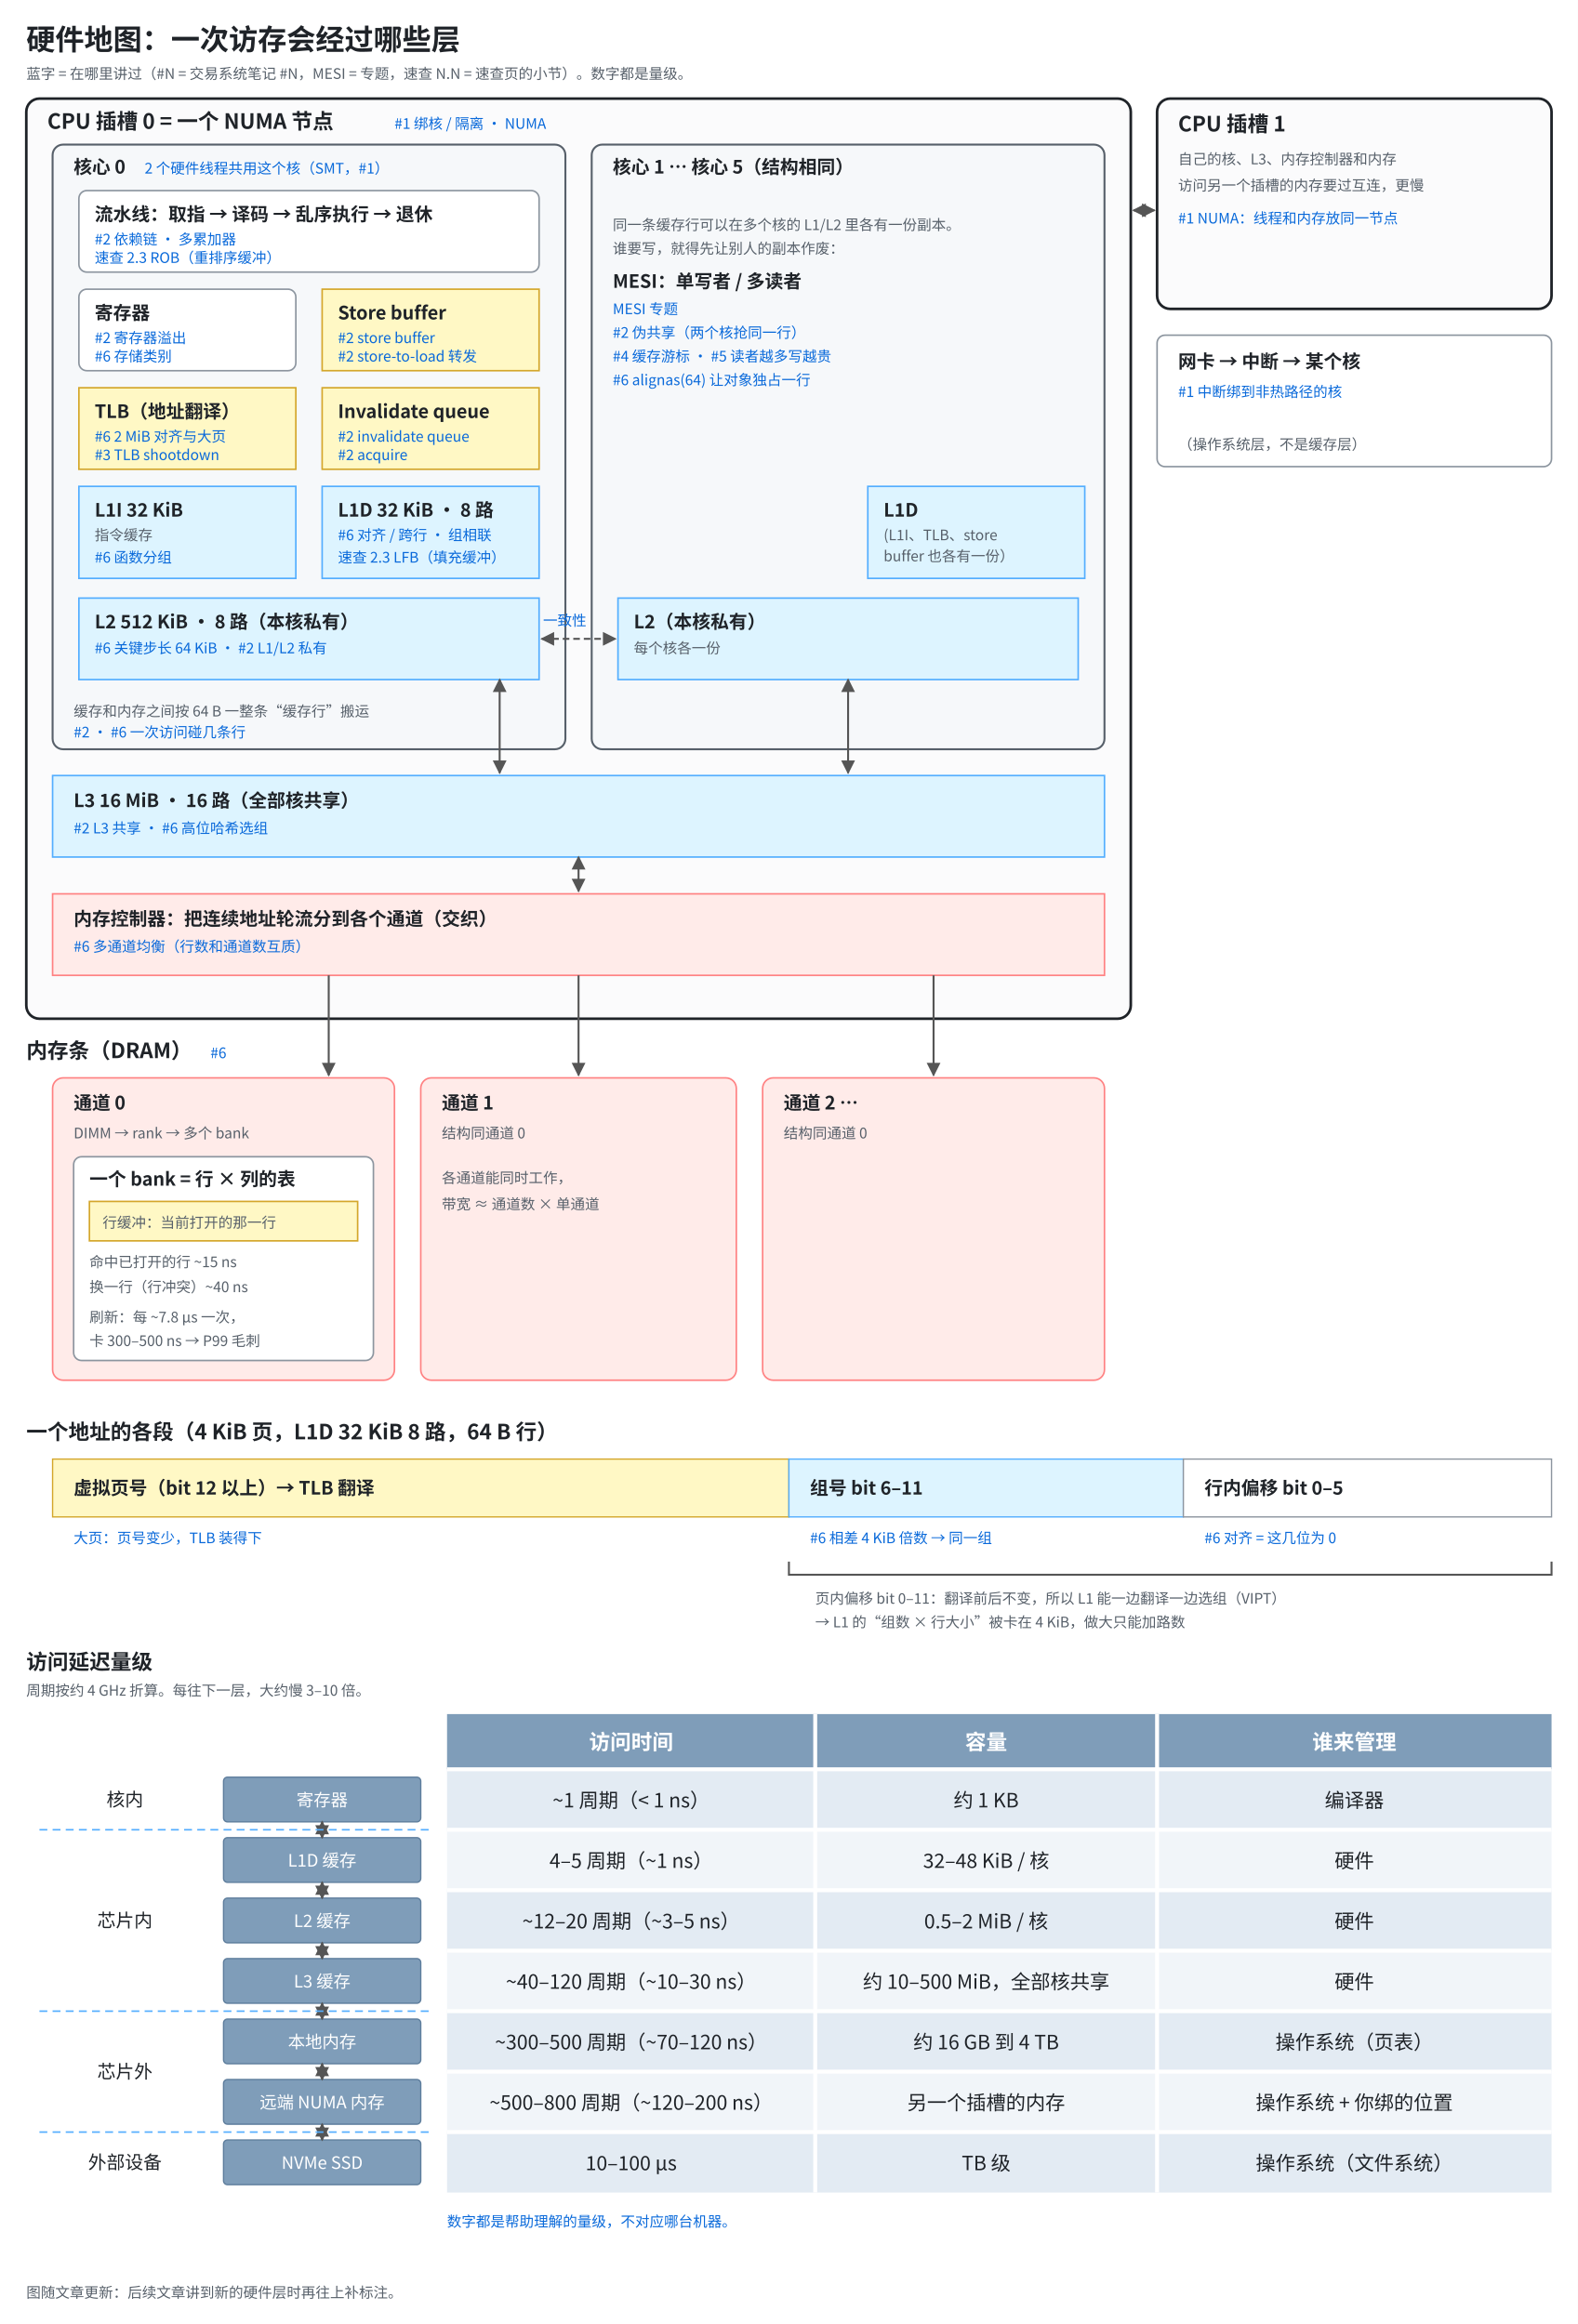
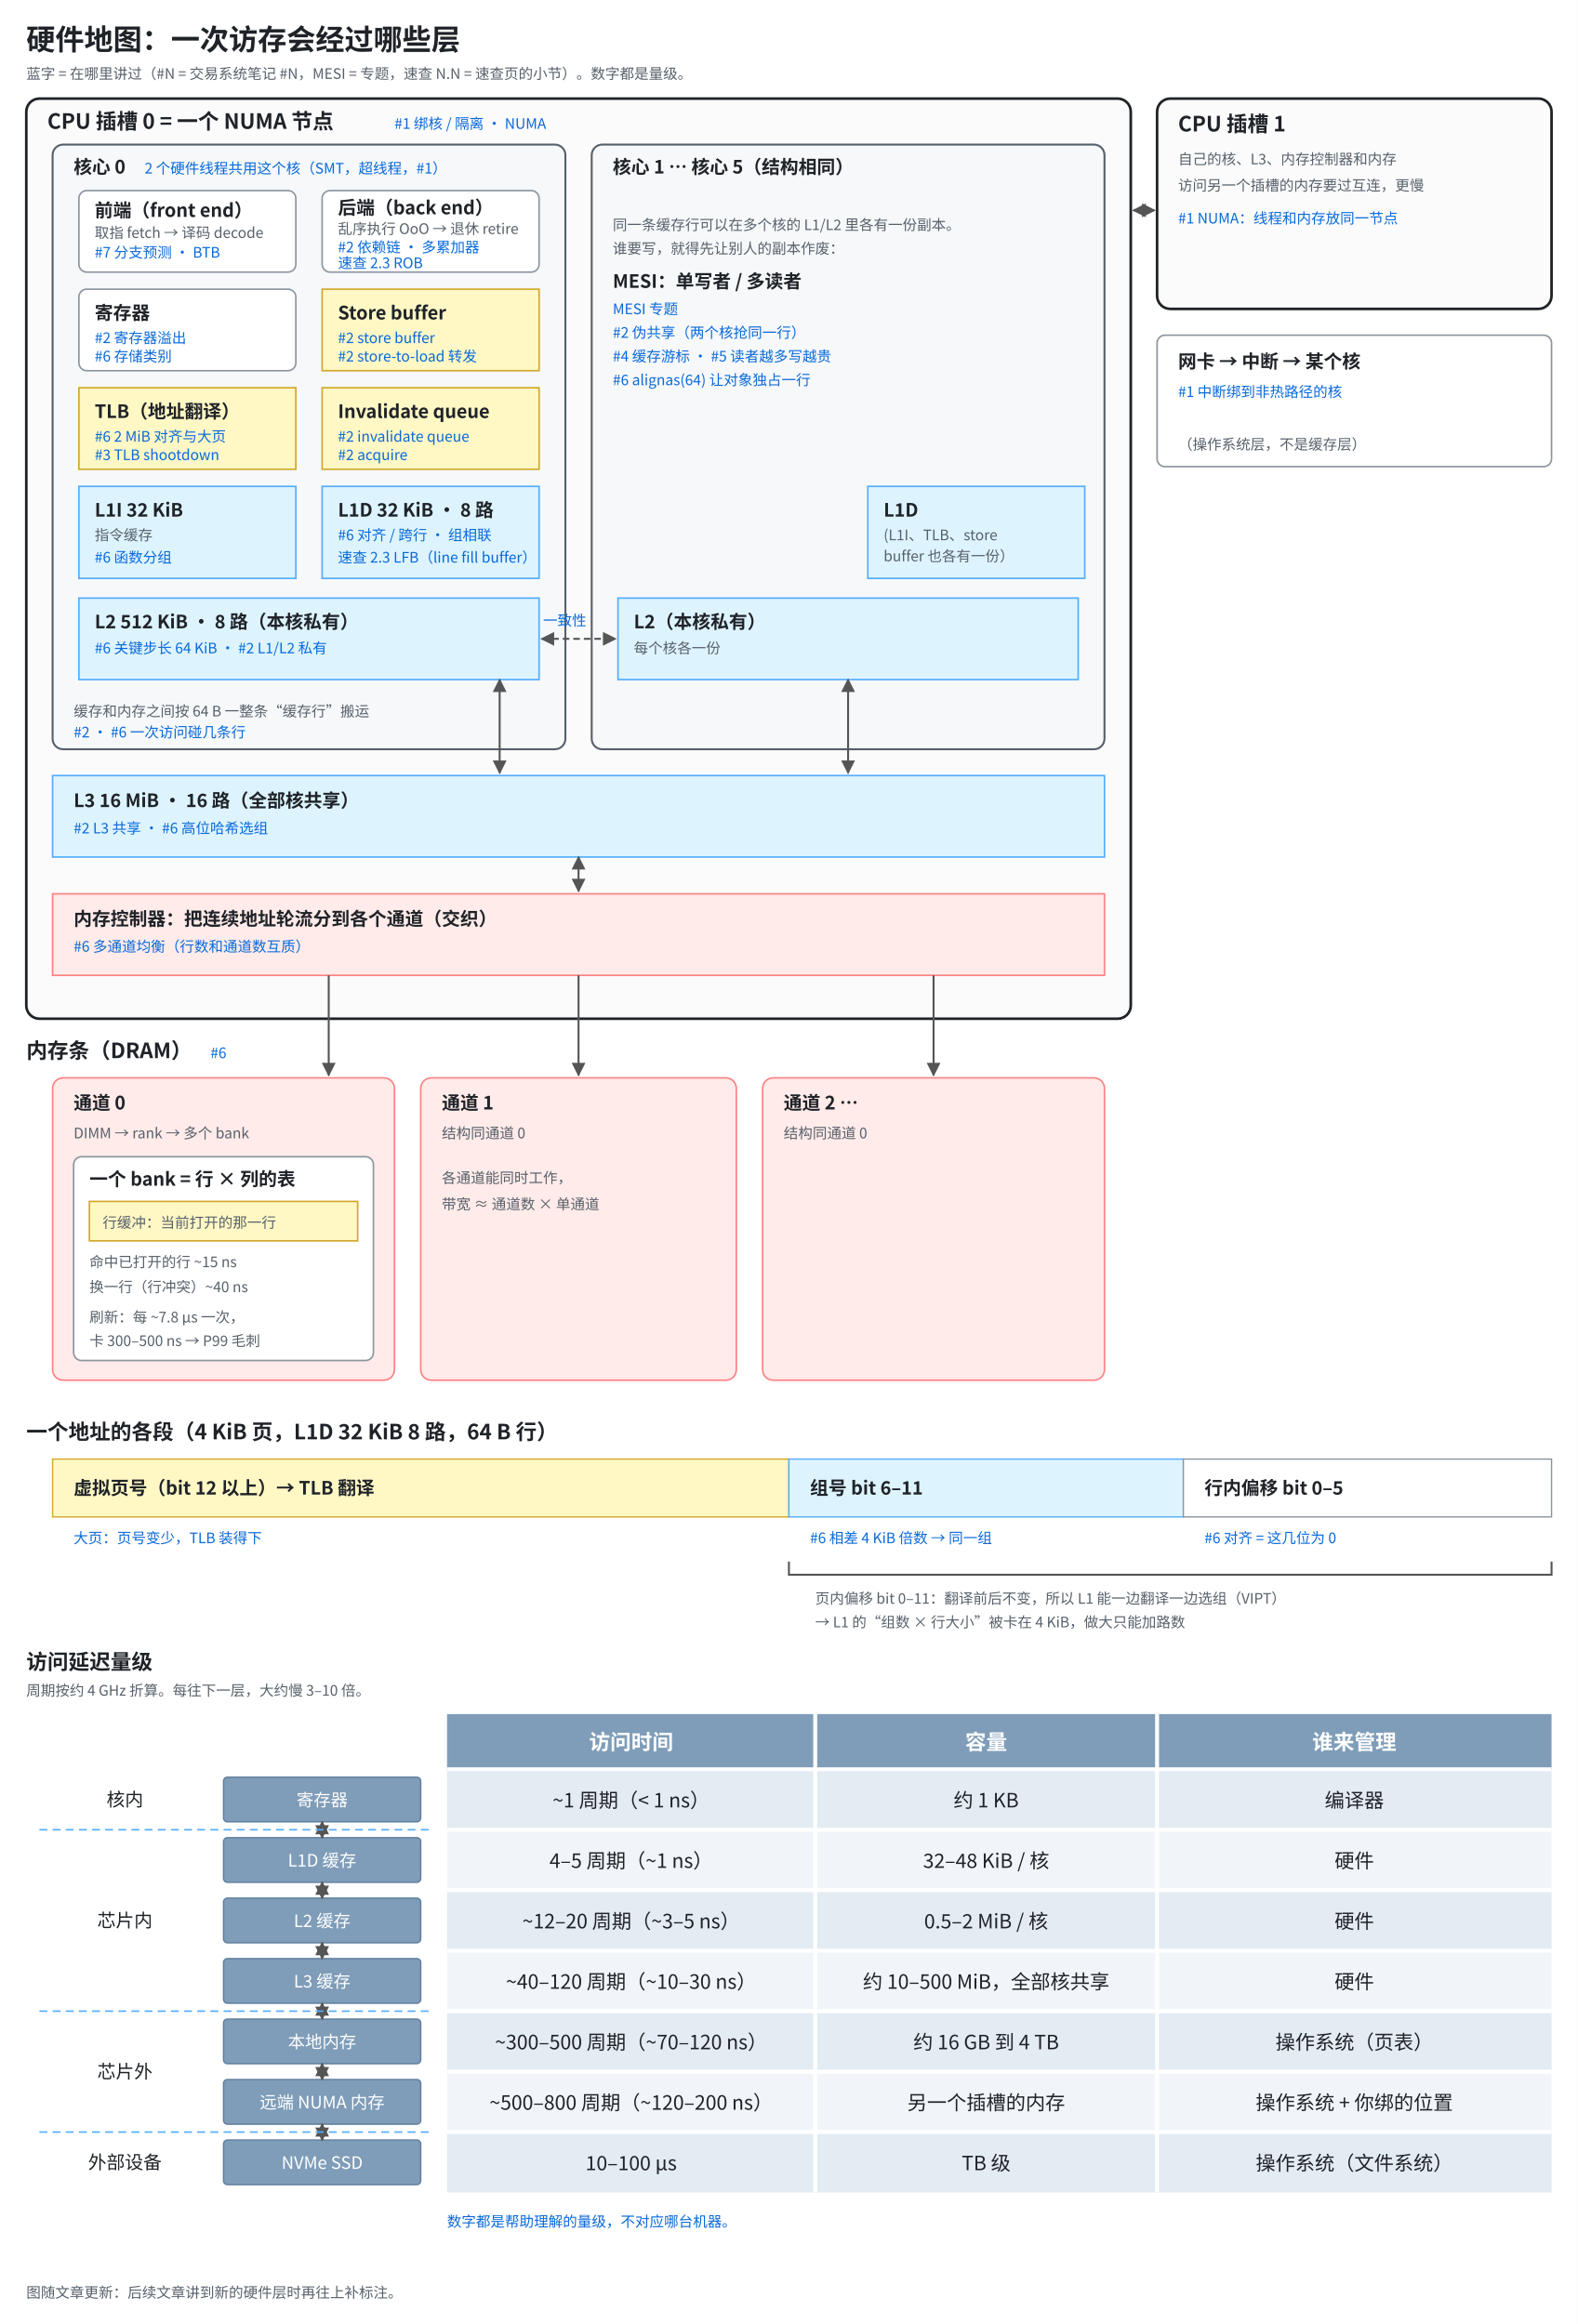
<svg xmlns="http://www.w3.org/2000/svg" viewBox="0 0 1200 1768" width="1200" height="1768" font-family="PingFang SC, Microsoft YaHei, Noto Sans CJK SC, sans-serif">
  <defs>
    <marker id="arr" viewBox="0 0 10 10" refX="9" refY="5" markerWidth="7" markerHeight="7" orient="auto-start-reverse">
      <path d="M0,0 L10,5 L0,10 z" fill="#555" />
    </marker>
    <style>
      .t  { font-size: 14px; font-weight: 600; fill: #1f2328; }
      .s  { font-size: 11px; fill: #57606a; }
      .h  { font-size: 16px; font-weight: 700; fill: #1f2328; }
      .tag{ font-size: 11px; fill: #0969da; }
      .box   { fill: #ffffff; stroke: #8c959f; stroke-width: 1.2; rx: 6; }
      .core  { fill: #f6f8fa; stroke: #57606a; stroke-width: 1.5; }
      .sock  { fill: #fbfbfc; stroke: #1f2328; stroke-width: 2; }
      .cache { fill: #ddf4ff; stroke: #54aeff; stroke-width: 1.2; }
      .buf   { fill: #fff8c5; stroke: #d4a72c; stroke-width: 1.2; }
      .mem   { fill: #ffebe9; stroke: #ff8182; stroke-width: 1.2; }
      .line  { stroke: #555; stroke-width: 1.5; fill: none; }
    </style>
  </defs>
  <rect x="0" y="0" width="1200" height="1768" fill="#ffffff" />
  <text x="20" y="38" class="h" style="font-size:22px">硬件地图：一次访存会经过哪些层</text>
  <text x="20" y="60" class="s">蓝字 = 在哪里讲过（#N = 交易系统笔记 #N，MESI = 专题，速查 N.N = 速查页的小节）。数字都是量级。</text>
  <rect x="20" y="75" width="840" height="700" rx="10" class="sock" />
  <text x="36" y="98" class="h">CPU 插槽 0 = 一个 NUMA 节点</text>
  <text x="300" y="98" class="tag">#1 绑核 / 隔离 · NUMA</text>
  <rect x="40" y="110" width="390" height="460" rx="8" class="core" />
  <text x="56" y="132" class="t">核心 0</text>
-   <text x="110" y="132" class="tag">2 个硬件线程共用这个核（SMT，#1）</text>
-   <rect x="60" y="145" width="350" height="62" class="box" />
-   <text x="72" y="168" class="t">流水线：取指 → 译码 → 乱序执行 → 退休</text>
-   <text x="72" y="186" class="tag">#2 依赖链 · 多累加器</text>
-   <text x="72" y="200" class="tag">速查 2.3 ROB（重排序缓冲）</text>
+   <text x="110" y="132" class="tag">2 个硬件线程共用这个核（SMT，超线程，#1）</text>
+   <rect x="60" y="145" width="165" height="62" class="box" />
+   <text x="72" y="165" class="t">前端（front end）</text>
+   <text x="72" y="181" class="s">取指 fetch → 译码 decode</text>
+   <text x="72" y="196" class="tag">#7 分支预测 · BTB</text>
+   <rect x="245" y="145" width="165" height="62" class="box" />
+   <text x="257" y="163" class="t">后端（back end）</text>
+   <text x="257" y="178" class="s">乱序执行 OoO → 退休 retire</text>
+   <text x="257" y="192" class="tag">#2 依赖链 · 多累加器</text>
+   <text x="257" y="204" class="tag">速查 2.3 ROB</text>
  <rect x="60" y="220" width="165" height="62" class="box" />
  <text x="72" y="243" class="t">寄存器</text>
  <text x="72" y="261" class="tag">#2 寄存器溢出</text>
  <text x="72" y="275" class="tag">#6 存储类别</text>
  <rect x="245" y="220" width="165" height="62" class="buf" />
  <text x="257" y="243" class="t">Store buffer</text>
  <text x="257" y="261" class="tag">#2 store buffer</text>
  <text x="257" y="275" class="tag">#2 store-to-load 转发</text>
  <rect x="60" y="295" width="165" height="62" class="buf" />
  <text x="72" y="318" class="t">TLB（地址翻译）</text>
  <text x="72" y="336" class="tag">#6 2 MiB 对齐与大页</text>
  <text x="72" y="350" class="tag">#3 TLB shootdown</text>
  <rect x="245" y="295" width="165" height="62" class="buf" />
  <text x="257" y="318" class="t">Invalidate queue</text>
  <text x="257" y="336" class="tag">#2 invalidate queue</text>
  <text x="257" y="350" class="tag">#2 acquire</text>
  <rect x="60" y="370" width="165" height="70" class="cache" />
  <text x="72" y="393" class="t">L1I 32 KiB</text>
  <text x="72" y="411" class="s">指令缓存</text>
  <text x="72" y="428" class="tag">#6 函数分组</text>
  <rect x="245" y="370" width="165" height="70" class="cache" />
  <text x="257" y="393" class="t">L1D 32 KiB · 8 路</text>
  <text x="257" y="411" class="tag">#6 对齐 / 跨行 · 组相联</text>
-   <text x="257" y="428" class="tag">速查 2.3 LFB（填充缓冲）</text>
+   <text x="257" y="428" class="tag">速查 2.3 LFB（line fill buffer）</text>
  <rect x="60" y="455" width="350" height="62" class="cache" />
  <text x="72" y="478" class="t">L2 512 KiB · 8 路（本核私有）</text>
  <text x="72" y="497" class="tag">#6 关键步长 64 KiB · #2 L1/L2 私有</text>
  <text x="56" y="545" class="s">缓存和内存之间按 64 B 一整条“缓存行”搬运</text>
  <text x="56" y="561" class="tag">#2 · #6 一次访问碰几条行</text>
  <rect x="450" y="110" width="390" height="460" rx="8" class="core" />
  <text x="466" y="132" class="t">核心 1 … 核心 5（结构相同）</text>
  <text x="466" y="175" class="s">同一条缓存行可以在多个核的 L1/L2 里各有一份副本。</text>
  <text x="466" y="193" class="s">谁要写，就得先让别人的副本作废：</text>
  <text x="466" y="219" class="t">MESI：单写者 / 多读者</text>
  <text x="466" y="239" class="tag">MESI 专题</text>
  <text x="466" y="257" class="tag">#2 伪共享（两个核抢同一行）</text>
  <text x="466" y="275" class="tag">#4 缓存游标 · #5 读者越多写越贵</text>
  <text x="466" y="293" class="tag">#6 alignas(64) 让对象独占一行</text>
  <rect x="660" y="370" width="165" height="70" class="cache" />
  <text x="672" y="393" class="t">L1D</text>
  <text x="672" y="411" class="s">(L1I、TLB、store</text>
  <text x="672" y="427" class="s">buffer 也各有一份）</text>
  <rect x="470" y="455" width="350" height="62" class="cache" />
  <text x="482" y="478" class="t">L2（本核私有）</text>
  <text x="482" y="497" class="s">每个核各一份</text>
  <line x1="412" y1="486" x2="468" y2="486" class="line" marker-start="url(#arr)" marker-end="url(#arr)" stroke-dasharray="5 3" />
  <text x="413" y="476" class="tag">一致性</text>
  <rect x="40" y="590" width="800" height="62" class="cache" />
  <text x="56" y="614" class="t">L3 16 MiB · 16 路（全部核共享）</text>
  <text x="56" y="634" class="tag">#2 L3 共享 · #6 高位哈希选组</text>
  <line x1="380" y1="517" x2="380" y2="588" class="line" marker-start="url(#arr)" marker-end="url(#arr)" />
  <line x1="645" y1="517" x2="645" y2="588" class="line" marker-start="url(#arr)" marker-end="url(#arr)" />
  <rect x="40" y="680" width="800" height="62" class="mem" />
  <text x="56" y="704" class="t">内存控制器：把连续地址轮流分到各个通道（交织）</text>
  <text x="56" y="724" class="tag">#6 多通道均衡（行数和通道数互质）</text>
  <line x1="440" y1="652" x2="440" y2="678" class="line" marker-start="url(#arr)" marker-end="url(#arr)" />
  <rect x="880" y="75" width="300" height="160" rx="10" class="sock" />
  <text x="896" y="100" class="h">CPU 插槽 1</text>
  <text x="896" y="125" class="s">自己的核、L3、内存控制器和内存</text>
  <text x="896" y="145" class="s">访问另一个插槽的内存要过互连，更慢</text>
  <text x="896" y="170" class="tag">#1 NUMA：线程和内存放同一节点</text>
  <line x1="862" y1="160" x2="878" y2="160" class="line" marker-start="url(#arr)" marker-end="url(#arr)" />
  <rect x="880" y="255" width="300" height="100" rx="8" class="box" />
  <text x="896" y="280" class="t">网卡 → 中断 → 某个核</text>
  <text x="896" y="302" class="tag">#1 中断绑到非热路径的核</text>
  <text x="896" y="342" class="s">（操作系统层，不是缓存层）</text>
  <text x="20" y="805" class="h">内存条（DRAM）</text>
  <text x="160" y="805" class="tag">#6</text>
  <line x1="250" y1="742" x2="250" y2="818" class="line" marker-end="url(#arr)" />
  <line x1="440" y1="742" x2="440" y2="818" class="line" marker-end="url(#arr)" />
  <line x1="710" y1="742" x2="710" y2="818" class="line" marker-end="url(#arr)" />
  <rect x="40" y="820" width="260" height="230" rx="8" class="mem" />
  <text x="56" y="844" class="t">通道 0</text>
  <text x="56" y="866" class="s">DIMM → rank → 多个 bank</text>
  <rect x="56" y="880" width="228" height="155" class="box" />
  <text x="68" y="902" class="t">一个 bank = 行 × 列的表</text>
  <rect x="68" y="914" width="204" height="30" class="buf" />
  <text x="78" y="934" class="s">行缓冲：当前打开的那一行</text>
  <text x="68" y="964" class="s">命中已打开的行 ~15 ns</text>
  <text x="68" y="983" class="s">换一行（行冲突）~40 ns</text>
  <text x="68" y="1006" class="s">刷新：每 ~7.8 µs 一次，</text>
  <text x="68" y="1024" class="s">卡 300–500 ns → P99 毛刺</text>
  <rect x="320" y="820" width="240" height="230" rx="8" class="mem" />
  <text x="336" y="844" class="t">通道 1</text>
  <text x="336" y="866" class="s">结构同通道 0</text>
  <text x="336" y="900" class="s">各通道能同时工作，</text>
  <text x="336" y="920" class="s">带宽 ≈ 通道数 × 单通道</text>
  <rect x="580" y="820" width="260" height="230" rx="8" class="mem" />
  <text x="596" y="844" class="t">通道 2 …</text>
  <text x="596" y="866" class="s">结构同通道 0</text>
  <text x="20" y="1095" class="h">一个地址的各段（4 KiB 页，L1D 32 KiB 8 路，64 B 行）</text>
  <rect x="40" y="1110" width="560" height="44" fill="#fff8c5" stroke="#d4a72c" />
  <rect x="600" y="1110" width="300" height="44" fill="#ddf4ff" stroke="#54aeff" />
  <rect x="900" y="1110" width="280" height="44" fill="#ffffff" stroke="#8c959f" />
  <text x="56" y="1137" class="t">虚拟页号（bit 12 以上）→ TLB 翻译</text>
  <text x="616" y="1137" class="t">组号 bit 6–11</text>
  <text x="916" y="1137" class="t">行内偏移 bit 0–5</text>
  <text x="56" y="1174" class="tag">大页：页号变少，TLB 装得下</text>
  <text x="616" y="1174" class="tag">#6 相差 4 KiB 倍数 → 同一组</text>
  <text x="916" y="1174" class="tag">#6 对齐 = 这几位为 0</text>
  <path d="M600,1188 L600,1198 L1180,1198 L1180,1188" class="line" />
  <text x="620" y="1220" class="s">页内偏移 bit 0–11：翻译前后不变，所以 L1 能一边翻译一边选组（VIPT）</text>
  <text x="620" y="1238" class="s">→ L1 的“组数 × 行大小”被卡在 4 KiB，做大只能加路数</text>
  <text x="20" y="1270" class="h">访问延迟量级</text>
  <text x="20" y="1290" class="s">周期按约 4 GHz 折算。每往下一层，大约慢 3–10 倍。</text>
  <rect x="340" y="1304" width="840" height="42" fill="#7f9db9" />
  <text x="480" y="1331" text-anchor="middle" style="font-size:16px;font-weight:700;fill:#ffffff">访问时间</text>
  <text x="750" y="1331" text-anchor="middle" style="font-size:16px;font-weight:700;fill:#ffffff">容量</text>
  <text x="1030" y="1331" text-anchor="middle" style="font-size:16px;font-weight:700;fill:#ffffff">谁来管理</text>
  <line x1="620" y1="1304" x2="620" y2="1668" stroke="#ffffff" stroke-width="3" />
  <line x1="880" y1="1304" x2="880" y2="1668" stroke="#ffffff" stroke-width="3" />
  <rect x="340" y="1346" width="840" height="46" fill="#e3ebf3" />
  <line x1="340" y1="1346" x2="1180" y2="1346" stroke="#ffffff" stroke-width="3" />
  <text x="480" y="1375" text-anchor="middle" style="font-size:15px;fill:#1f2328">~1 周期（&lt; 1 ns）</text>
  <text x="750" y="1375" text-anchor="middle" style="font-size:15px;fill:#1f2328">约 1 KB</text>
  <text x="1030" y="1375" text-anchor="middle" style="font-size:15px;fill:#1f2328">编译器</text>
  <rect x="170" y="1352" width="150" height="34" rx="3" fill="#7f9db9" stroke="#5d7d9c" />
  <text x="245" y="1374" text-anchor="middle" style="font-size:13px;fill:#ffffff">寄存器</text>
  <line x1="620" y1="1346" x2="620" y2="1392" stroke="#ffffff" stroke-width="3" />
  <line x1="880" y1="1346" x2="880" y2="1392" stroke="#ffffff" stroke-width="3" />
  <rect x="340" y="1392" width="840" height="46" fill="#f1f5f9" />
  <line x1="340" y1="1392" x2="1180" y2="1392" stroke="#ffffff" stroke-width="3" />
  <text x="480" y="1421" text-anchor="middle" style="font-size:15px;fill:#1f2328">4–5 周期（~1 ns）</text>
  <text x="750" y="1421" text-anchor="middle" style="font-size:15px;fill:#1f2328">32–48 KiB / 核</text>
  <text x="1030" y="1421" text-anchor="middle" style="font-size:15px;fill:#1f2328">硬件</text>
  <rect x="170" y="1398" width="150" height="34" rx="3" fill="#7f9db9" stroke="#5d7d9c" />
  <text x="245" y="1420" text-anchor="middle" style="font-size:13px;fill:#ffffff">L1D 缓存</text>
  <line x1="620" y1="1392" x2="620" y2="1438" stroke="#ffffff" stroke-width="3" />
  <line x1="880" y1="1392" x2="880" y2="1438" stroke="#ffffff" stroke-width="3" />
  <rect x="340" y="1438" width="840" height="46" fill="#e3ebf3" />
  <line x1="340" y1="1438" x2="1180" y2="1438" stroke="#ffffff" stroke-width="3" />
  <text x="480" y="1467" text-anchor="middle" style="font-size:15px;fill:#1f2328">~12–20 周期（~3–5 ns）</text>
  <text x="750" y="1467" text-anchor="middle" style="font-size:15px;fill:#1f2328">0.5–2 MiB / 核</text>
  <text x="1030" y="1467" text-anchor="middle" style="font-size:15px;fill:#1f2328">硬件</text>
  <rect x="170" y="1444" width="150" height="34" rx="3" fill="#7f9db9" stroke="#5d7d9c" />
  <text x="245" y="1466" text-anchor="middle" style="font-size:13px;fill:#ffffff">L2 缓存</text>
  <line x1="620" y1="1438" x2="620" y2="1484" stroke="#ffffff" stroke-width="3" />
  <line x1="880" y1="1438" x2="880" y2="1484" stroke="#ffffff" stroke-width="3" />
  <rect x="340" y="1484" width="840" height="46" fill="#f1f5f9" />
  <line x1="340" y1="1484" x2="1180" y2="1484" stroke="#ffffff" stroke-width="3" />
  <text x="480" y="1513" text-anchor="middle" style="font-size:15px;fill:#1f2328">~40–120 周期（~10–30 ns）</text>
  <text x="750" y="1513" text-anchor="middle" style="font-size:15px;fill:#1f2328">约 10–500 MiB，全部核共享</text>
  <text x="1030" y="1513" text-anchor="middle" style="font-size:15px;fill:#1f2328">硬件</text>
  <rect x="170" y="1490" width="150" height="34" rx="3" fill="#7f9db9" stroke="#5d7d9c" />
  <text x="245" y="1512" text-anchor="middle" style="font-size:13px;fill:#ffffff">L3 缓存</text>
  <line x1="620" y1="1484" x2="620" y2="1530" stroke="#ffffff" stroke-width="3" />
  <line x1="880" y1="1484" x2="880" y2="1530" stroke="#ffffff" stroke-width="3" />
  <rect x="340" y="1530" width="840" height="46" fill="#e3ebf3" />
  <line x1="340" y1="1530" x2="1180" y2="1530" stroke="#ffffff" stroke-width="3" />
  <text x="480" y="1559" text-anchor="middle" style="font-size:15px;fill:#1f2328">~300–500 周期（~70–120 ns）</text>
  <text x="750" y="1559" text-anchor="middle" style="font-size:15px;fill:#1f2328">约 16 GB 到 4 TB</text>
  <text x="1030" y="1559" text-anchor="middle" style="font-size:15px;fill:#1f2328">操作系统（页表）</text>
  <rect x="170" y="1536" width="150" height="34" rx="3" fill="#7f9db9" stroke="#5d7d9c" />
  <text x="245" y="1558" text-anchor="middle" style="font-size:13px;fill:#ffffff">本地内存</text>
  <line x1="620" y1="1530" x2="620" y2="1576" stroke="#ffffff" stroke-width="3" />
  <line x1="880" y1="1530" x2="880" y2="1576" stroke="#ffffff" stroke-width="3" />
  <rect x="340" y="1576" width="840" height="46" fill="#f1f5f9" />
  <line x1="340" y1="1576" x2="1180" y2="1576" stroke="#ffffff" stroke-width="3" />
  <text x="480" y="1605" text-anchor="middle" style="font-size:15px;fill:#1f2328">~500–800 周期（~120–200 ns）</text>
  <text x="750" y="1605" text-anchor="middle" style="font-size:15px;fill:#1f2328">另一个插槽的内存</text>
  <text x="1030" y="1605" text-anchor="middle" style="font-size:15px;fill:#1f2328">操作系统 + 你绑的位置</text>
  <rect x="170" y="1582" width="150" height="34" rx="3" fill="#7f9db9" stroke="#5d7d9c" />
  <text x="245" y="1604" text-anchor="middle" style="font-size:13px;fill:#ffffff">远端 NUMA 内存</text>
  <line x1="620" y1="1576" x2="620" y2="1622" stroke="#ffffff" stroke-width="3" />
  <line x1="880" y1="1576" x2="880" y2="1622" stroke="#ffffff" stroke-width="3" />
  <rect x="340" y="1622" width="840" height="46" fill="#e3ebf3" />
  <line x1="340" y1="1622" x2="1180" y2="1622" stroke="#ffffff" stroke-width="3" />
  <text x="480" y="1651" text-anchor="middle" style="font-size:15px;fill:#1f2328">10–100 µs</text>
  <text x="750" y="1651" text-anchor="middle" style="font-size:15px;fill:#1f2328">TB 级</text>
  <text x="1030" y="1651" text-anchor="middle" style="font-size:15px;fill:#1f2328">操作系统（文件系统）</text>
  <rect x="170" y="1628" width="150" height="34" rx="3" fill="#7f9db9" stroke="#5d7d9c" />
  <text x="245" y="1650" text-anchor="middle" style="font-size:13px;fill:#ffffff">NVMe SSD</text>
  <line x1="620" y1="1622" x2="620" y2="1668" stroke="#ffffff" stroke-width="3" />
  <line x1="880" y1="1622" x2="880" y2="1668" stroke="#ffffff" stroke-width="3" />
  <line x1="245" y1="1386" x2="245" y2="1398" class="line" marker-start="url(#arr)" marker-end="url(#arr)" />
  <line x1="245" y1="1432" x2="245" y2="1444" class="line" marker-start="url(#arr)" marker-end="url(#arr)" />
  <line x1="245" y1="1478" x2="245" y2="1490" class="line" marker-start="url(#arr)" marker-end="url(#arr)" />
  <line x1="245" y1="1524" x2="245" y2="1536" class="line" marker-start="url(#arr)" marker-end="url(#arr)" />
  <line x1="245" y1="1570" x2="245" y2="1582" class="line" marker-start="url(#arr)" marker-end="url(#arr)" />
  <line x1="245" y1="1616" x2="245" y2="1628" class="line" marker-start="url(#arr)" marker-end="url(#arr)" />
  <text x="95" y="1374" text-anchor="middle" style="font-size:14px;fill:#1f2328">核内</text>
  <line x1="30" y1="1392" x2="330" y2="1392" stroke="#54aeff" stroke-width="1.2" stroke-dasharray="6 4" />
  <text x="95" y="1466" text-anchor="middle" style="font-size:14px;fill:#1f2328">芯片内</text>
  <line x1="30" y1="1530" x2="330" y2="1530" stroke="#54aeff" stroke-width="1.2" stroke-dasharray="6 4" />
  <text x="95" y="1581" text-anchor="middle" style="font-size:14px;fill:#1f2328">芯片外</text>
  <line x1="30" y1="1622" x2="330" y2="1622" stroke="#54aeff" stroke-width="1.2" stroke-dasharray="6 4" />
  <text x="95" y="1650" text-anchor="middle" style="font-size:14px;fill:#1f2328">外部设备</text>
  <text x="340" y="1694" class="tag">数字都是帮助理解的量级，不对应哪台机器。</text>
  <text x="20" y="1748" class="s">图随文章更新：后续文章讲到新的硬件层时再往上补标注。</text>
</svg>
